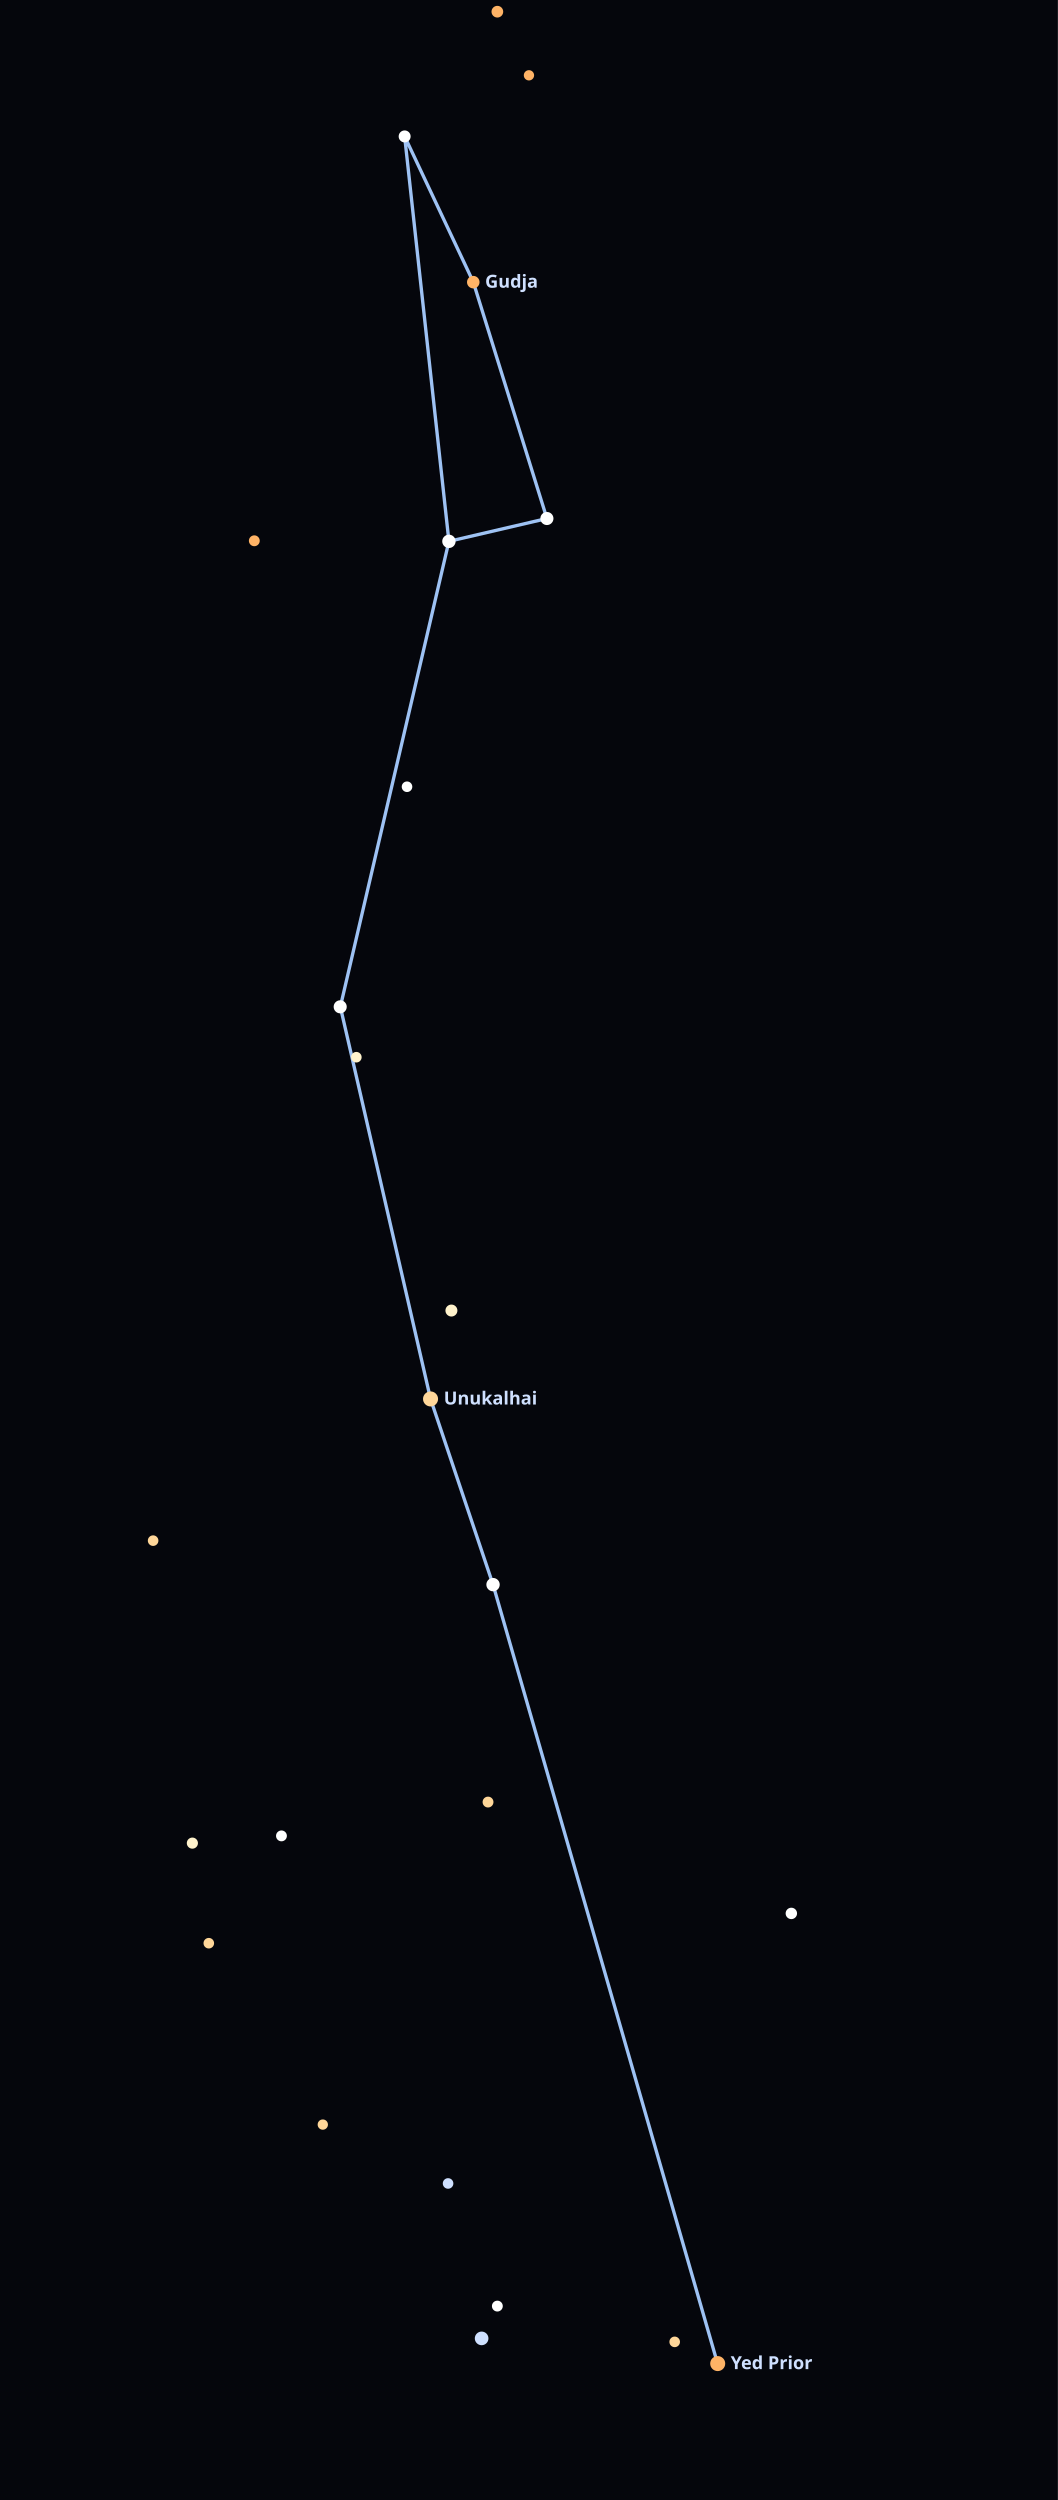
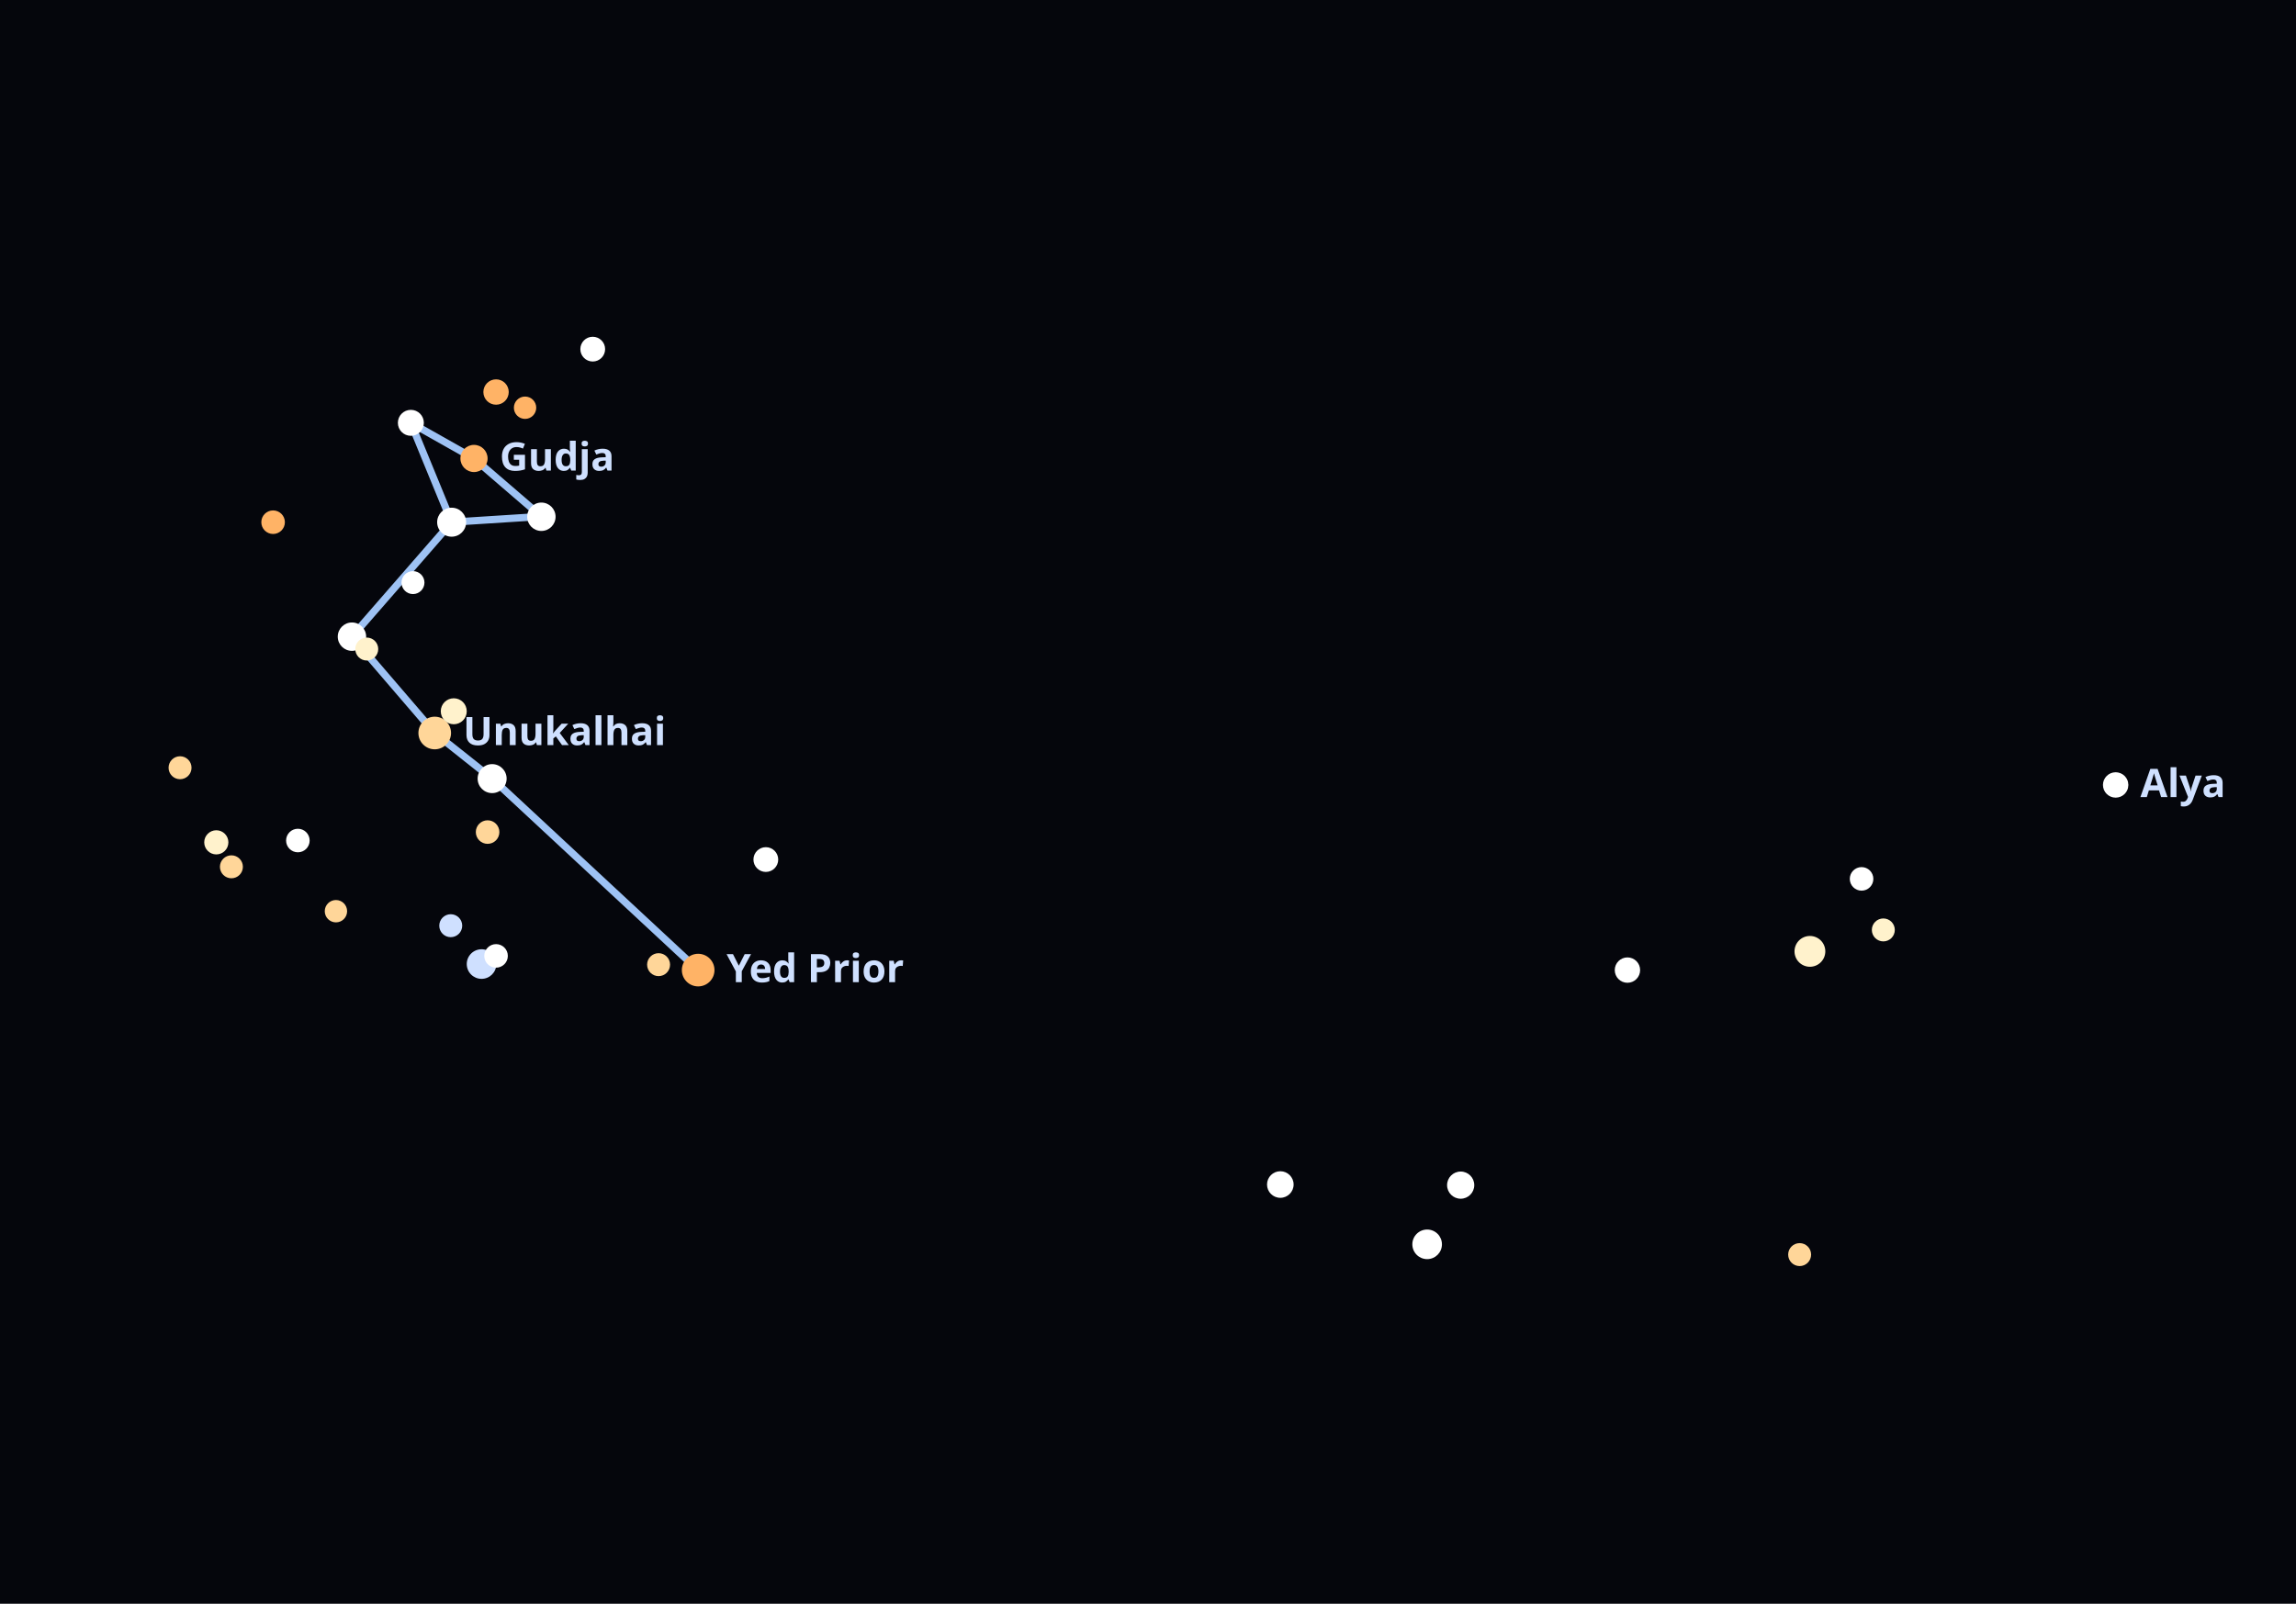
- <svg xmlns="http://www.w3.org/2000/svg" viewBox="0 0 760 1796" font-family="Audiowide, Segoe UI, sans-serif">
-   <rect width="760" height="1796" fill="#05060c" />
-   <polyline class="fig-line" points="322.5,388.9 290.7,98.0 340.0,202.6 392.9,372.5 322.5,388.9 244.5,723.3 309.3,1005.0 354.2,1138.4 515.5,1698.0" fill="none" stroke="#a6ccff" stroke-width="2.4" stroke-opacity="0.95" stroke-linejoin="round" data-seq="77233,76852,77450,78072,77233,76276,77070,77622,79593" />
-   <circle class="star" cx="322.5" cy="388.9" r="4.8" fill="#ffffff" data-name="HIP 77233" data-meta="mag 3.65" data-vid="77233" />
-   <circle class="star" cx="290.7" cy="98.0" r="4.3" fill="#ffffff" data-name="HIP 76852" data-meta="mag 4.51" data-vid="76852" />
-   <circle class="star" cx="340.0" cy="202.7" r="4.5" fill="#ffb366" data-name="Gudja" data-meta="mag 4.09" data-vid="77450" />
-   <text class="star-label" x="348.5" y="206.7" fill="#cfe0ff" font-size="13" font-weight="bold" data-vid="77450">Gudja</text>
-   <circle class="star" cx="392.9" cy="372.5" r="4.7" fill="#ffffff" data-name="HIP 78072" data-meta="mag 3.85" data-vid="78072" />
-   <circle class="star" cx="244.4" cy="723.3" r="4.7" fill="#ffffff" data-name="HIP 76276" data-meta="mag 3.8" data-vid="76276" />
-   <circle class="star" cx="309.3" cy="1005.0" r="5.4" fill="#ffd699" data-name="Unukalhai" data-meta="mag 2.63" data-vid="77070" />
-   <text class="star-label" x="318.8" y="1009.0" fill="#cfe0ff" font-size="13" font-weight="bold" data-vid="77070">Unukalhai</text>
-   <circle class="star" cx="354.2" cy="1138.4" r="4.8" fill="#ffffff" data-name="HIP 77622" data-meta="mag 3.71" data-vid="77622" />
-   <circle class="star" cx="515.6" cy="1698.0" r="5.4" fill="#ffb366" data-name="Yed Prior" data-meta="mag 2.73" data-vid="79593" />
-   <text class="star-label" x="524.9" y="1702.0" fill="#cfe0ff" font-size="13" font-weight="bold" data-vid="79593">Yed Prior</text>
-   <circle class="star" cx="110.0" cy="1106.8" r="3.8" fill="#ffd699" data-name="HIP 74649" data-meta="mag 5.32" data-vid="74649" />
-   <circle class="star" cx="138.2" cy="1324.1" r="4.0" fill="#fff2cc" data-name="HIP 74975" data-meta="mag 5.04" data-vid="74975" />
-   <circle class="star" cx="150.0" cy="1396.0" r="3.8" fill="#ffd699" data-name="HIP 75119" data-meta="mag 5.35" data-vid="75119" />
-   <circle class="star" cx="182.7" cy="388.5" r="3.9" fill="#ffb366" data-name="HIP 75530" data-meta="mag 5.16" data-vid="75530" />
-   <circle class="star" cx="202.2" cy="1318.9" r="3.9" fill="#ffffff" data-name="HIP 75761" data-meta="mag 5.15" data-vid="75761" />
-   <circle class="star" cx="231.9" cy="1526.3" r="3.7" fill="#ffd699" data-name="HIP 76133" data-meta="mag 5.5" data-vid="76133" />
-   <circle class="star" cx="256.0" cy="759.5" r="3.8" fill="#fff2cc" data-name="HIP 76425" data-meta="mag 5.26" data-vid="76425" />
-   <circle class="star" cx="292.4" cy="565.2" r="3.8" fill="#ffffff" data-name="HIP 76866" data-meta="mag 5.34" data-vid="76866" />
-   <circle class="star" cx="321.9" cy="1568.6" r="3.8" fill="#cfe0ff" data-name="HIP 77227" data-meta="mag 5.39" data-vid="77227" />
-   <circle class="star" cx="324.3" cy="941.5" r="4.3" fill="#fff2cc" data-name="HIP 77257" data-meta="mag 4.42" data-vid="77257" />
-   <circle class="star" cx="346.0" cy="1679.9" r="4.9" fill="#cfe0ff" data-name="HIP 77516" data-meta="mag 3.54" data-vid="77516" />
-   <circle class="star" cx="350.6" cy="1294.6" r="3.9" fill="#ffd699" data-name="HIP 77578" data-meta="mag 5.21" data-vid="77578" />
-   <circle class="star" cx="357.3" cy="1656.7" r="3.9" fill="#ffffff" data-name="HIP 77660" data-meta="mag 5.09" data-vid="77660" />
-   <circle class="star" cx="357.3" cy="8.4" r="4.2" fill="#ffb366" data-name="HIP 77661" data-meta="mag 4.74" data-vid="77661" />
-   <circle class="star" cx="380.0" cy="54.1" r="3.7" fill="#ffb366" data-name="HIP 77902" data-meta="mag 5.45" data-vid="77902" />
-   <circle class="star" cx="432.9" cy="-116.7" r="4.1" fill="#ffffff" data-name="HIP 78554" data-meta="mag 4.82" data-vid="78554" />
-   <circle class="star" cx="484.7" cy="1682.4" r="3.8" fill="#ffd699" data-name="HIP 79195" data-meta="mag 5.39" data-vid="79195" />
-   <circle class="star" cx="568.5" cy="1374.6" r="4.1" fill="#ffffff" data-name="HIP 80179" data-meta="mag 4.82" data-vid="80179" />
-   <circle class="star" cx="971.4" cy="2324.8" r="4.4" fill="#ffffff" data-name="HIP 84880" data-meta="mag 4.32" data-vid="84880" />
-   <circle class="star" cx="1086.3" cy="2499.5" r="4.9" fill="#ffffff" data-name="HIP 86263" data-meta="mag 3.54" data-vid="86263" />
-   <circle class="star" cx="1112.5" cy="2326.7" r="4.5" fill="#ffffff" data-name="HIP 86565" data-meta="mag 4.24" data-vid="86565" />
-   <circle class="star" cx="1243.2" cy="1697.7" r="4.2" fill="#ffffff" data-name="HIP 88175" data-meta="mag 4.62" data-vid="88175" />
-   <circle class="star" cx="1378.1" cy="2529.2" r="3.8" fill="#ffd699" data-name="HIP 89851" data-meta="mag 5.39" data-vid="89851" />
-   <circle class="star" cx="1386.0" cy="1643.5" r="5.1" fill="#fff2cc" data-name="HIP 89962" data-meta="mag 3.23" data-vid="89962" />
-   <circle class="star" cx="1426.5" cy="1431.6" r="3.9" fill="#ffffff" data-name="HIP 90441" data-meta="mag 5.2" data-vid="90441" />
-   <circle class="star" cx="1443.4" cy="1581.0" r="3.8" fill="#fff2cc" data-name="HIP 90642" data-meta="mag 5.38" data-vid="90642" />
-   <circle class="star" cx="1625.4" cy="1157.2" r="4.2" fill="#ffffff" data-name="Alya" data-meta="mag 4.62" data-vid="92946" />
-   <text class="star-label" x="1633.6" y="1161.2" fill="#cfe0ff" font-size="13" font-weight="bold" data-vid="92946">Alya</text>
-   <circle class="star" cx="1625.5" cy="1157.3" r="4.0" fill="#ffffff" data-name="HIP 92951" data-meta="mag 4.98" data-vid="92951" />
+ <svg xmlns="http://www.w3.org/2000/svg" viewBox="0 0 760 531" font-family="Audiowide, Segoe UI, sans-serif">
+   <rect width="760" height="531" fill="#05060c" />
+   <polyline class="fig-line" points="149.5,172.9 136.0,140.0 156.9,151.8 179.2,171.0 149.5,172.9 116.5,210.8 143.9,242.7 162.9,257.8 231.1,321.2" fill="none" stroke="#a6ccff" stroke-width="2.4" stroke-opacity="0.95" stroke-linejoin="round" data-seq="77233,76852,77450,78072,77233,76276,77070,77622,79593" />
+   <circle class="star" cx="149.5" cy="172.9" r="4.8" fill="#ffffff" data-name="HIP 77233" data-meta="mag 3.65" data-vid="77233" />
+   <circle class="star" cx="136.0" cy="140.0" r="4.3" fill="#ffffff" data-name="HIP 76852" data-meta="mag 4.51" data-vid="76852" />
+   <circle class="star" cx="156.9" cy="151.8" r="4.5" fill="#ffb366" data-name="Gudja" data-meta="mag 4.09" data-vid="77450" />
+   <text class="star-label" x="165.4" y="155.8" fill="#cfe0ff" font-size="13" font-weight="bold" data-vid="77450">Gudja</text>
+   <circle class="star" cx="179.2" cy="171.1" r="4.7" fill="#ffffff" data-name="HIP 78072" data-meta="mag 3.85" data-vid="78072" />
+   <circle class="star" cx="116.5" cy="210.8" r="4.7" fill="#ffffff" data-name="HIP 76276" data-meta="mag 3.8" data-vid="76276" />
+   <circle class="star" cx="143.9" cy="242.7" r="5.4" fill="#ffd699" data-name="Unukalhai" data-meta="mag 2.63" data-vid="77070" />
+   <text class="star-label" x="153.3" y="246.7" fill="#cfe0ff" font-size="13" font-weight="bold" data-vid="77070">Unukalhai</text>
+   <circle class="star" cx="162.9" cy="257.8" r="4.8" fill="#ffffff" data-name="HIP 77622" data-meta="mag 3.71" data-vid="77622" />
+   <circle class="star" cx="231.1" cy="321.2" r="5.4" fill="#ffb366" data-name="Yed Prior" data-meta="mag 2.73" data-vid="79593" />
+   <text class="star-label" x="240.5" y="325.2" fill="#cfe0ff" font-size="13" font-weight="bold" data-vid="79593">Yed Prior</text>
+   <circle class="star" cx="59.6" cy="254.2" r="3.8" fill="#ffd699" data-name="HIP 74649" data-meta="mag 5.32" data-vid="74649" />
+   <circle class="star" cx="71.6" cy="278.9" r="4.0" fill="#fff2cc" data-name="HIP 74975" data-meta="mag 5.04" data-vid="74975" />
+   <circle class="star" cx="76.6" cy="287.0" r="3.8" fill="#ffd699" data-name="HIP 75119" data-meta="mag 5.35" data-vid="75119" />
+   <circle class="star" cx="90.4" cy="172.9" r="3.9" fill="#ffb366" data-name="HIP 75530" data-meta="mag 5.16" data-vid="75530" />
+   <circle class="star" cx="98.6" cy="278.3" r="3.9" fill="#ffffff" data-name="HIP 75761" data-meta="mag 5.15" data-vid="75761" />
+   <circle class="star" cx="111.2" cy="301.7" r="3.7" fill="#ffd699" data-name="HIP 76133" data-meta="mag 5.5" data-vid="76133" />
+   <circle class="star" cx="121.4" cy="214.9" r="3.8" fill="#fff2cc" data-name="HIP 76425" data-meta="mag 5.26" data-vid="76425" />
+   <circle class="star" cx="136.7" cy="192.9" r="3.8" fill="#ffffff" data-name="HIP 76866" data-meta="mag 5.34" data-vid="76866" />
+   <circle class="star" cx="149.2" cy="306.5" r="3.8" fill="#cfe0ff" data-name="HIP 77227" data-meta="mag 5.39" data-vid="77227" />
+   <circle class="star" cx="150.2" cy="235.5" r="4.3" fill="#fff2cc" data-name="HIP 77257" data-meta="mag 4.42" data-vid="77257" />
+   <circle class="star" cx="159.4" cy="319.2" r="4.9" fill="#cfe0ff" data-name="HIP 77516" data-meta="mag 3.54" data-vid="77516" />
+   <circle class="star" cx="161.4" cy="275.5" r="3.9" fill="#ffd699" data-name="HIP 77578" data-meta="mag 5.21" data-vid="77578" />
+   <circle class="star" cx="164.2" cy="316.5" r="3.9" fill="#ffffff" data-name="HIP 77660" data-meta="mag 5.09" data-vid="77660" />
+   <circle class="star" cx="164.2" cy="129.8" r="4.2" fill="#ffb366" data-name="HIP 77661" data-meta="mag 4.74" data-vid="77661" />
+   <circle class="star" cx="173.8" cy="135.0" r="3.7" fill="#ffb366" data-name="HIP 77902" data-meta="mag 5.45" data-vid="77902" />
+   <circle class="star" cx="196.2" cy="115.6" r="4.1" fill="#ffffff" data-name="HIP 78554" data-meta="mag 4.82" data-vid="78554" />
+   <circle class="star" cx="218.0" cy="319.4" r="3.8" fill="#ffd699" data-name="HIP 79195" data-meta="mag 5.39" data-vid="79195" />
+   <circle class="star" cx="253.5" cy="284.6" r="4.1" fill="#ffffff" data-name="HIP 80179" data-meta="mag 4.82" data-vid="80179" />
+   <circle class="star" cx="423.8" cy="392.2" r="4.4" fill="#ffffff" data-name="HIP 84880" data-meta="mag 4.32" data-vid="84880" />
+   <circle class="star" cx="472.4" cy="412.0" r="4.9" fill="#ffffff" data-name="HIP 86263" data-meta="mag 3.54" data-vid="86263" />
+   <circle class="star" cx="483.5" cy="392.4" r="4.5" fill="#ffffff" data-name="HIP 86565" data-meta="mag 4.24" data-vid="86565" />
+   <circle class="star" cx="538.7" cy="321.2" r="4.2" fill="#ffffff" data-name="HIP 88175" data-meta="mag 4.62" data-vid="88175" />
+   <circle class="star" cx="595.7" cy="415.4" r="3.8" fill="#ffd699" data-name="HIP 89851" data-meta="mag 5.39" data-vid="89851" />
+   <circle class="star" cx="599.1" cy="315.0" r="5.1" fill="#fff2cc" data-name="HIP 89962" data-meta="mag 3.23" data-vid="89962" />
+   <circle class="star" cx="616.2" cy="291.0" r="3.9" fill="#ffffff" data-name="HIP 90441" data-meta="mag 5.2" data-vid="90441" />
+   <circle class="star" cx="623.4" cy="307.9" r="3.8" fill="#fff2cc" data-name="HIP 90642" data-meta="mag 5.38" data-vid="90642" />
+   <circle class="star" cx="700.3" cy="259.9" r="4.2" fill="#ffffff" data-name="Alya" data-meta="mag 4.62" data-vid="92946" />
+   <text class="star-label" x="708.5" y="263.9" fill="#cfe0ff" font-size="13" font-weight="bold" data-vid="92946">Alya</text>
+   <circle class="star" cx="700.4" cy="259.9" r="4.0" fill="#ffffff" data-name="HIP 92951" data-meta="mag 4.98" data-vid="92951" />
</svg>
